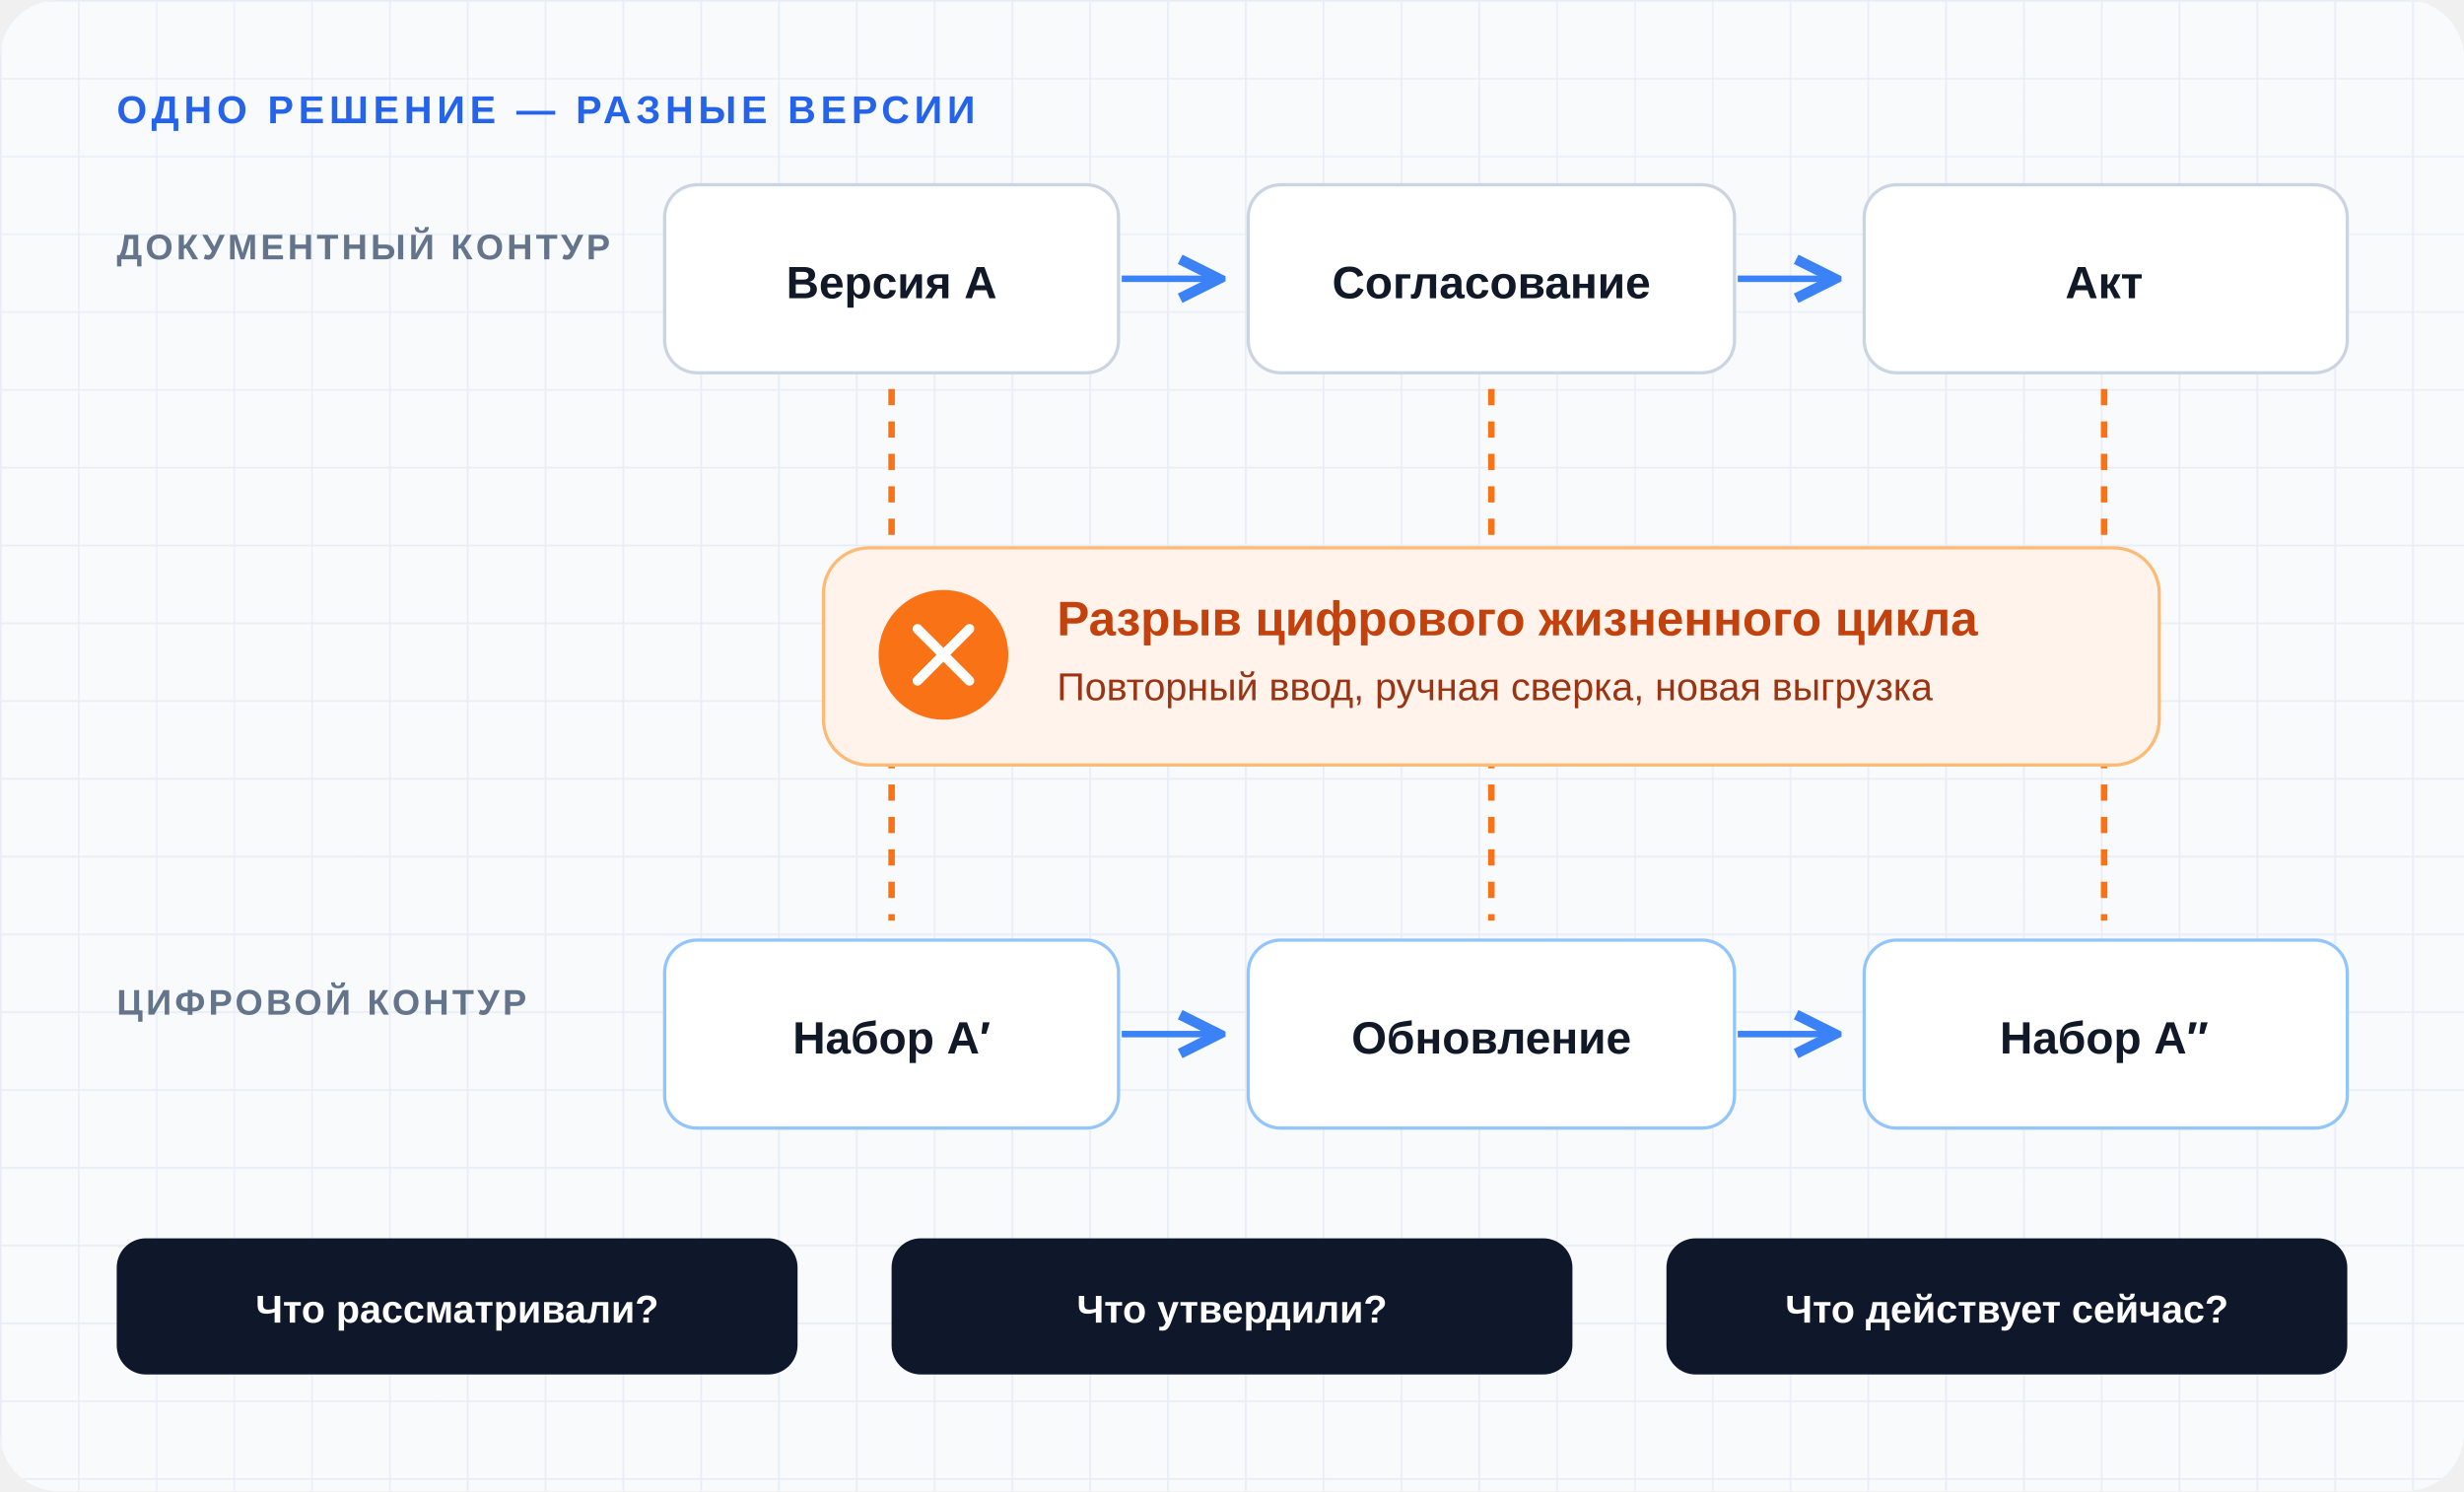
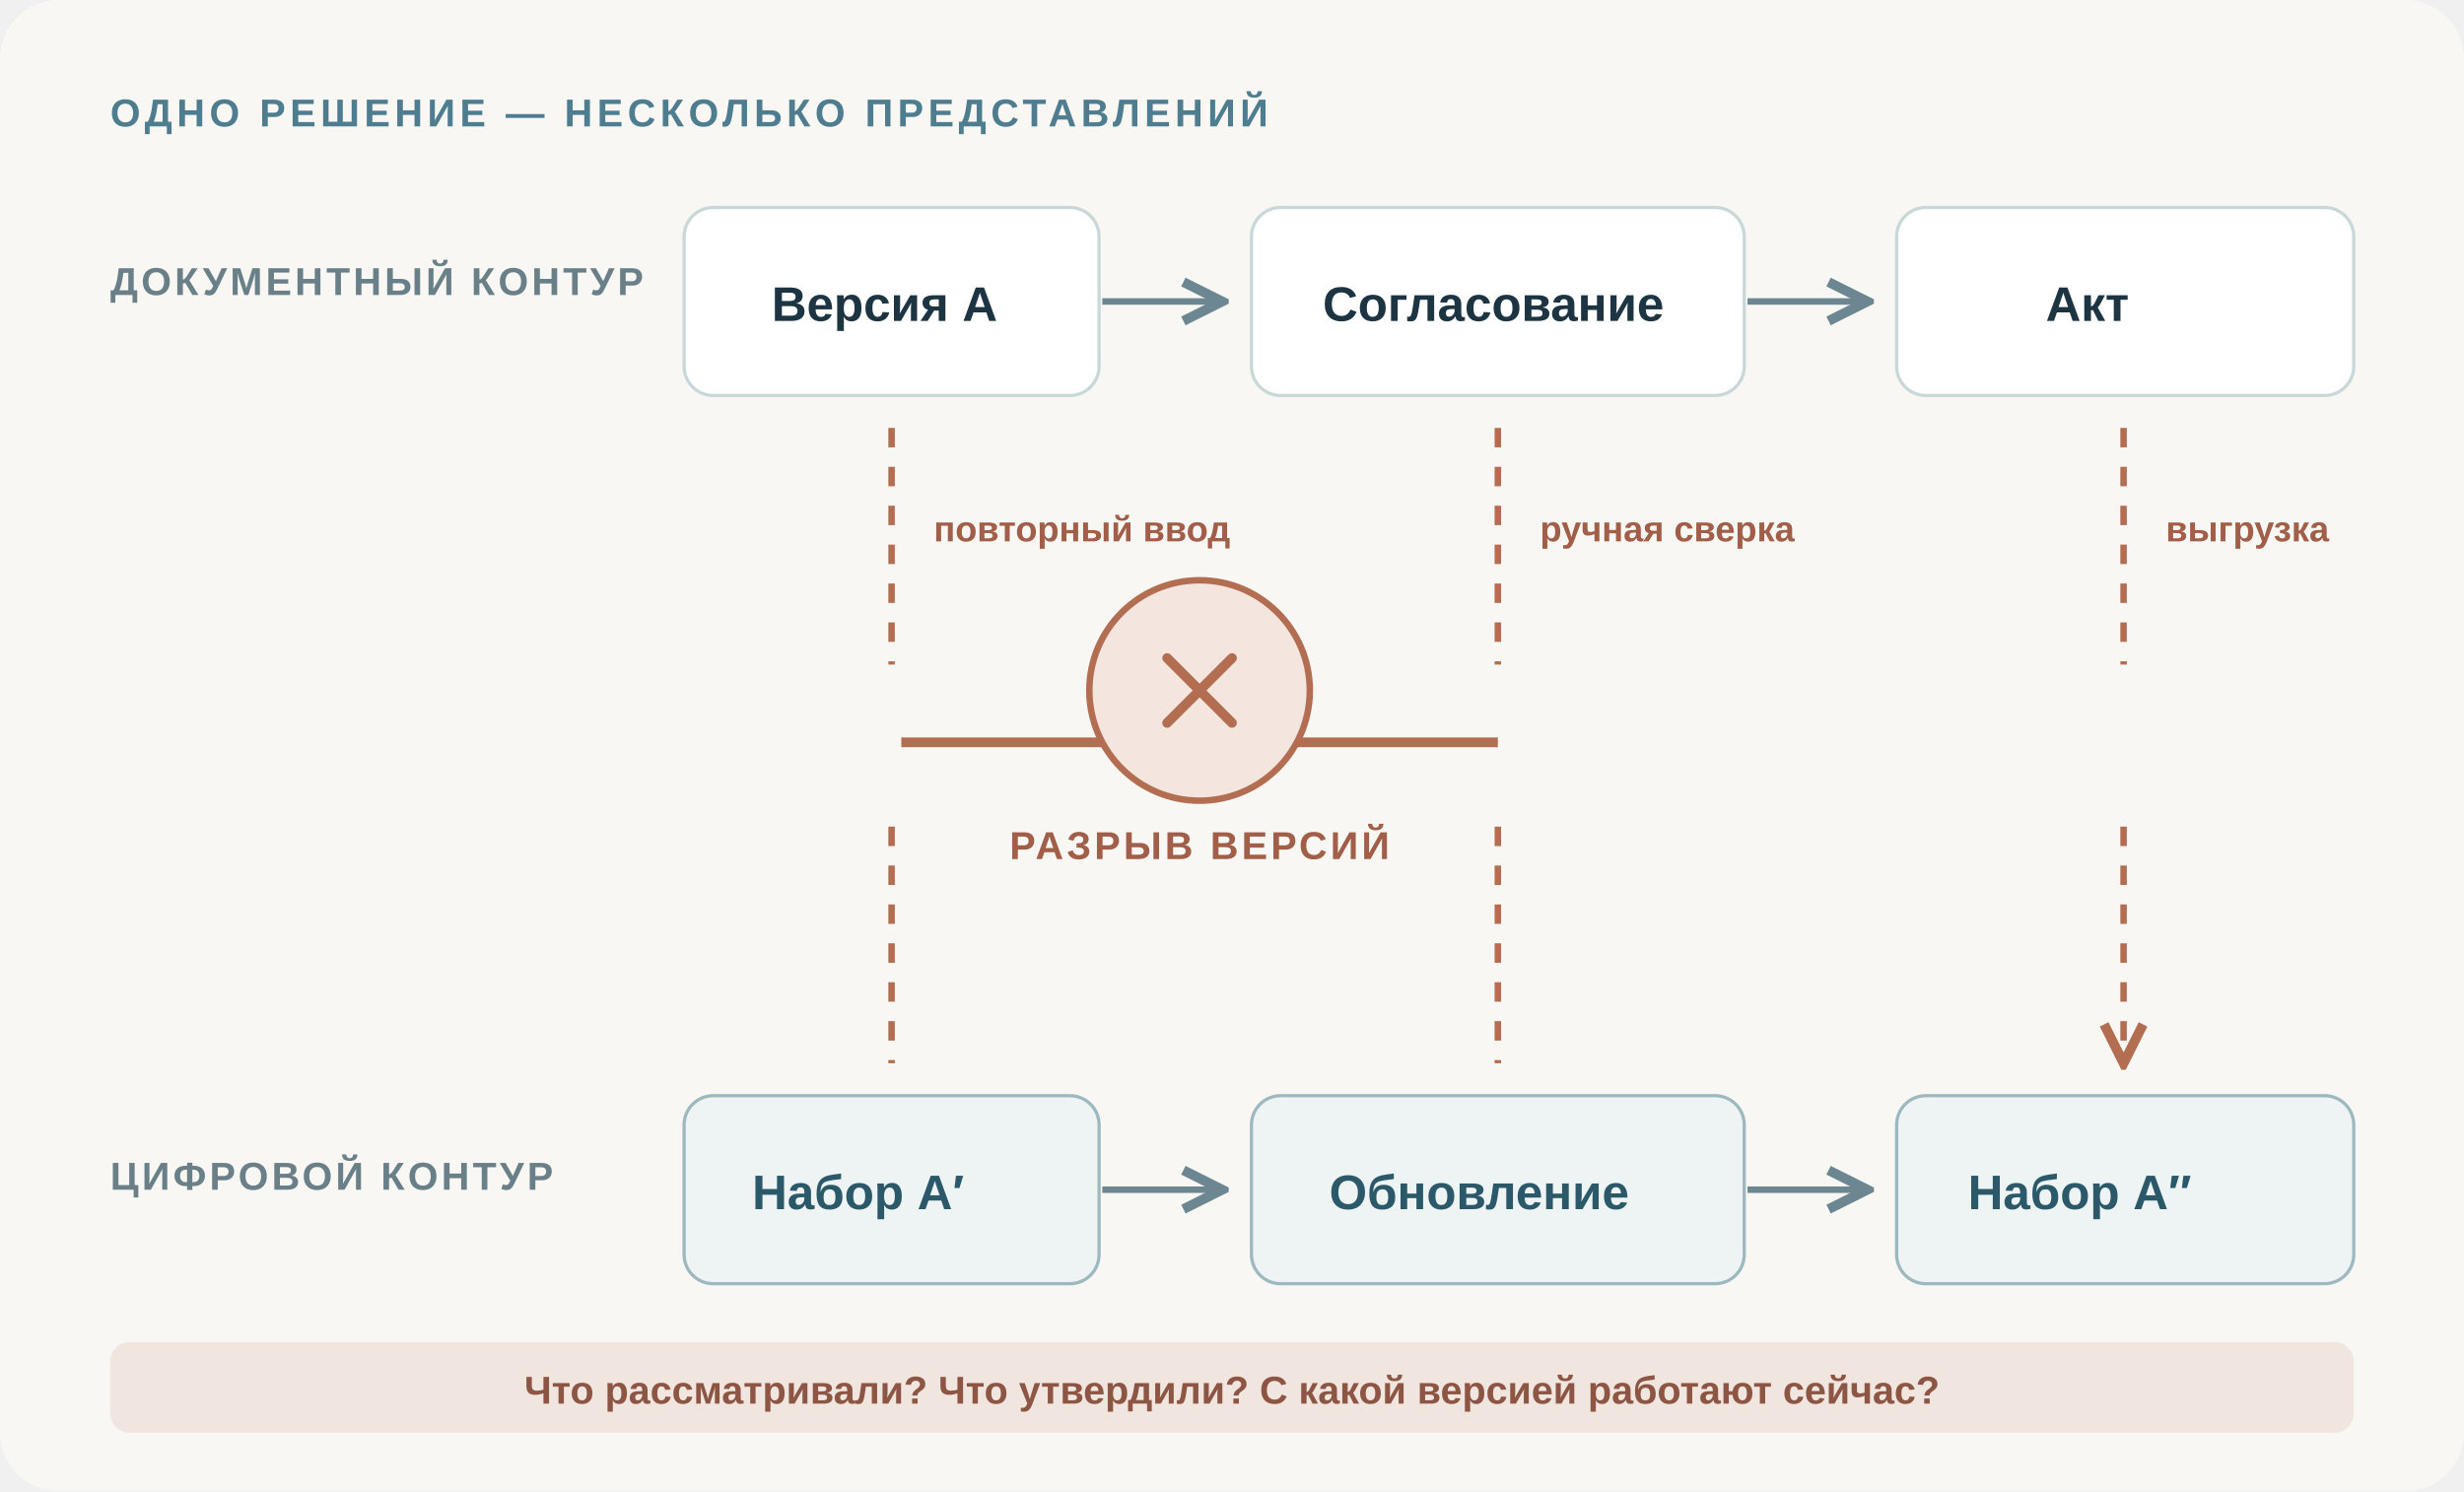
<svg xmlns="http://www.w3.org/2000/svg" width="760" height="460" viewBox="0 0 760 460" role="img" aria-labelledby="title desc">
  <defs>
-     <pattern id="grid" width="24" height="24" patternUnits="userSpaceOnUse">
-       <path d="M24 0H0V24" fill="none" stroke="#E8EDF5" />
-     </pattern>
-     <marker id="arr" markerWidth="8" markerHeight="8" refX="7" refY="4" orient="auto">
-       <path d="M1 1l6 3-6 3" fill="none" stroke="#3B82F6" stroke-width="1.6" />
+     <marker id="arrow" markerWidth="8" markerHeight="8" refX="7" refY="4" orient="auto">
+       <path d="M1 1l6 3-6 3" fill="none" stroke="#6C8792" stroke-width="1.5" />
+     </marker>
+     <marker id="arrowWarm" markerWidth="8" markerHeight="8" refX="7" refY="4" orient="auto">
+       <path d="M1 1l6 3-6 3" fill="none" stroke="#B36E52" stroke-width="1.5" />
    </marker>
  </defs>
-   <rect width="760" height="460" rx="18" fill="#F8FAFC" />
-   <rect width="760" height="460" rx="18" fill="url(#grid)" />
-   <g font-family="Arial,Helvetica,sans-serif">
-     <text x="36" y="38" fill="#2563EB" font-size="12" font-weight="700" letter-spacing="1.5">ОДНО РЕШЕНИЕ — РАЗНЫЕ ВЕРСИИ</text>
-     <text x="36" y="80" fill="#64748B" font-size="11" font-weight="700" letter-spacing="1">ДОКУМЕНТНЫЙ КОНТУР</text>
-     <g fill="#FFF" stroke="#CBD5E1">
-       <rect x="205" y="57" width="140" height="58" rx="10" />
-       <rect x="385" y="57" width="150" height="58" rx="10" />
-       <rect x="575" y="57" width="149" height="58" rx="10" />
+   <rect width="760" height="460" rx="18" fill="#F8F7F3" />
+   <g font-family="Arial, Helvetica, sans-serif">
+     <text x="34" y="39" fill="#4D7D8F" font-size="12" font-weight="700" letter-spacing="1.4">ОДНО РЕШЕНИЕ — НЕСКОЛЬКО ПРЕДСТАВЛЕНИЙ</text>
+     <text x="34" y="91" fill="#6A8088" font-size="12" font-weight="700" letter-spacing="1">ДОКУМЕНТНЫЙ КОНТУР</text>
+     <g fill="#FFFFFF" stroke="#C8D8D8">
+       <rect x="211" y="64" width="128" height="58" rx="9" />
+       <rect x="386" y="64" width="152" height="58" rx="9" />
+       <rect x="585" y="64" width="141" height="58" rx="9" />
    </g>
-     <g fill="#111827" font-size="14" font-weight="700" text-anchor="middle">
-       <text x="275" y="92">Версия A</text>
-       <text x="460" y="92">Согласование</text>
-       <text x="649" y="92">Акт</text>
+     <g fill="#1D3442" font-size="15" font-weight="700">
+       <text x="238" y="99">Версия A</text>
+       <text x="408" y="99">Согласование</text>
+       <text x="631" y="99">Акт</text>
    </g>
-     <g stroke="#3B82F6" stroke-width="2" marker-end="url(#arr)">
-       <path d="M346 86h30" />
-       <path d="M536 86h30" />
+     <g fill="none" stroke="#6C8792" stroke-width="2" marker-end="url(#arrow)">
+       <path d="M340 93h37" />
+       <path d="M539 93h37" />
    </g>
-     <text x="36" y="313" fill="#64748B" font-size="11" font-weight="700" letter-spacing="1">ЦИФРОВОЙ КОНТУР</text>
-     <g fill="#FFF" stroke="#93C5FD">
-       <rect x="205" y="290" width="140" height="58" rx="10" />
-       <rect x="385" y="290" width="150" height="58" rx="10" />
-       <rect x="575" y="290" width="149" height="58" rx="10" />
+     <text x="34" y="367" fill="#6A8088" font-size="12" font-weight="700" letter-spacing="1">ЦИФРОВОЙ КОНТУР</text>
+     <g fill="#EEF4F3" stroke="#9DB8BF">
+       <rect x="211" y="338" width="128" height="58" rx="9" />
+       <rect x="386" y="338" width="152" height="58" rx="9" />
+       <rect x="585" y="338" width="141" height="58" rx="9" />
    </g>
-     <g fill="#111827" font-size="14" font-weight="700" text-anchor="middle">
-       <text x="275" y="325">Набор A′</text>
-       <text x="460" y="325">Обновление</text>
-       <text x="649" y="325">Набор A″</text>
+     <g fill="#2B596A" font-size="15" font-weight="700">
+       <text x="232" y="373">Набор A′</text>
+       <text x="410" y="373">Обновление</text>
+       <text x="607" y="373">Набор A″</text>
    </g>
-     <g stroke="#3B82F6" stroke-width="2" marker-end="url(#arr)">
-       <path d="M346 319h30" />
-       <path d="M536 319h30" />
+     <g fill="none" stroke="#6C8792" stroke-width="2" marker-end="url(#arrow)">
+       <path d="M340 367h37" />
+       <path d="M539 367h37" />
    </g>
-     <g stroke="#F97316" stroke-width="2" stroke-dasharray="5 5">
-       <path d="M275 120v62" />
-       <path d="M275 222v62" />
-       <path d="M460 120v62" />
-       <path d="M460 222v62" />
-       <path d="M649 120v62" />
-       <path d="M649 222v62" />
+     <path d="M275 132v73M275 255v73M462 132v73M462 255v73M655 132v73M655 255v73" fill="none" stroke="#B36E52" stroke-width="2" stroke-dasharray="6 6" marker-end="url(#arrowWarm)" />
+     <g fill="#A15E48" font-size="11" font-weight="700">
+       <text x="288" y="167">повторный ввод</text>
+       <text x="475" y="167">ручная сверка</text>
+       <text x="668" y="167">выгрузка</text>
    </g>
-     <rect x="254" y="169" width="412" height="67" rx="14" fill="#FFF3EB" stroke="#FDBA74" />
-     <circle cx="291" cy="202" r="20" fill="#F97316" />
-     <path d="M283 194l16 16m0-16l-16 16" stroke="#FFF" stroke-width="3" stroke-linecap="round" />
-     <text x="326" y="196" fill="#C2410C" font-size="15" font-weight="700">Разрыв цифрового жизненного цикла</text>
-     <text x="326" y="216" fill="#9A3412" font-size="12">Повторный ввод, ручная сверка, новая выгрузка</text>
-     <g font-size="12" font-weight="700" text-anchor="middle">
-       <rect x="36" y="382" width="210" height="42" rx="9" fill="#0F172A" />
-       <rect x="275" y="382" width="210" height="42" rx="9" fill="#0F172A" />
-       <rect x="514" y="382" width="210" height="42" rx="9" fill="#0F172A" />
-       <text x="141" y="408" fill="#FFF">Что рассматривали?</text>
-       <text x="380" y="408" fill="#FFF">Что утвердили?</text>
-       <text x="619" y="408" fill="#FFF">Что действует сейчас?</text>
+     <g transform="translate(278 197)">
+       <path d="M0 32h76l16-16 16 16h76" fill="none" stroke="#B36E52" stroke-width="3" />
+       <circle cx="92" cy="16" r="34" fill="#F4E5DF" stroke="#B36E52" stroke-width="2" />
+       <path d="M82 6l20 20m0-20L82 26" stroke="#B36E52" stroke-width="3" stroke-linecap="round" />
+       <text x="92" y="68" text-anchor="middle" fill="#A15E48" font-size="12" font-weight="700" letter-spacing="1">РАЗРЫВ ВЕРСИЙ</text>
    </g>
+     <rect x="34" y="414" width="692" height="28" rx="6" fill="#F1E5DF" />
+     <text x="380" y="433" text-anchor="middle" fill="#8D5644" font-size="12" font-weight="700">Что рассматривали? Что утвердили? С какой версией работают сейчас?</text>
  </g>
</svg>
